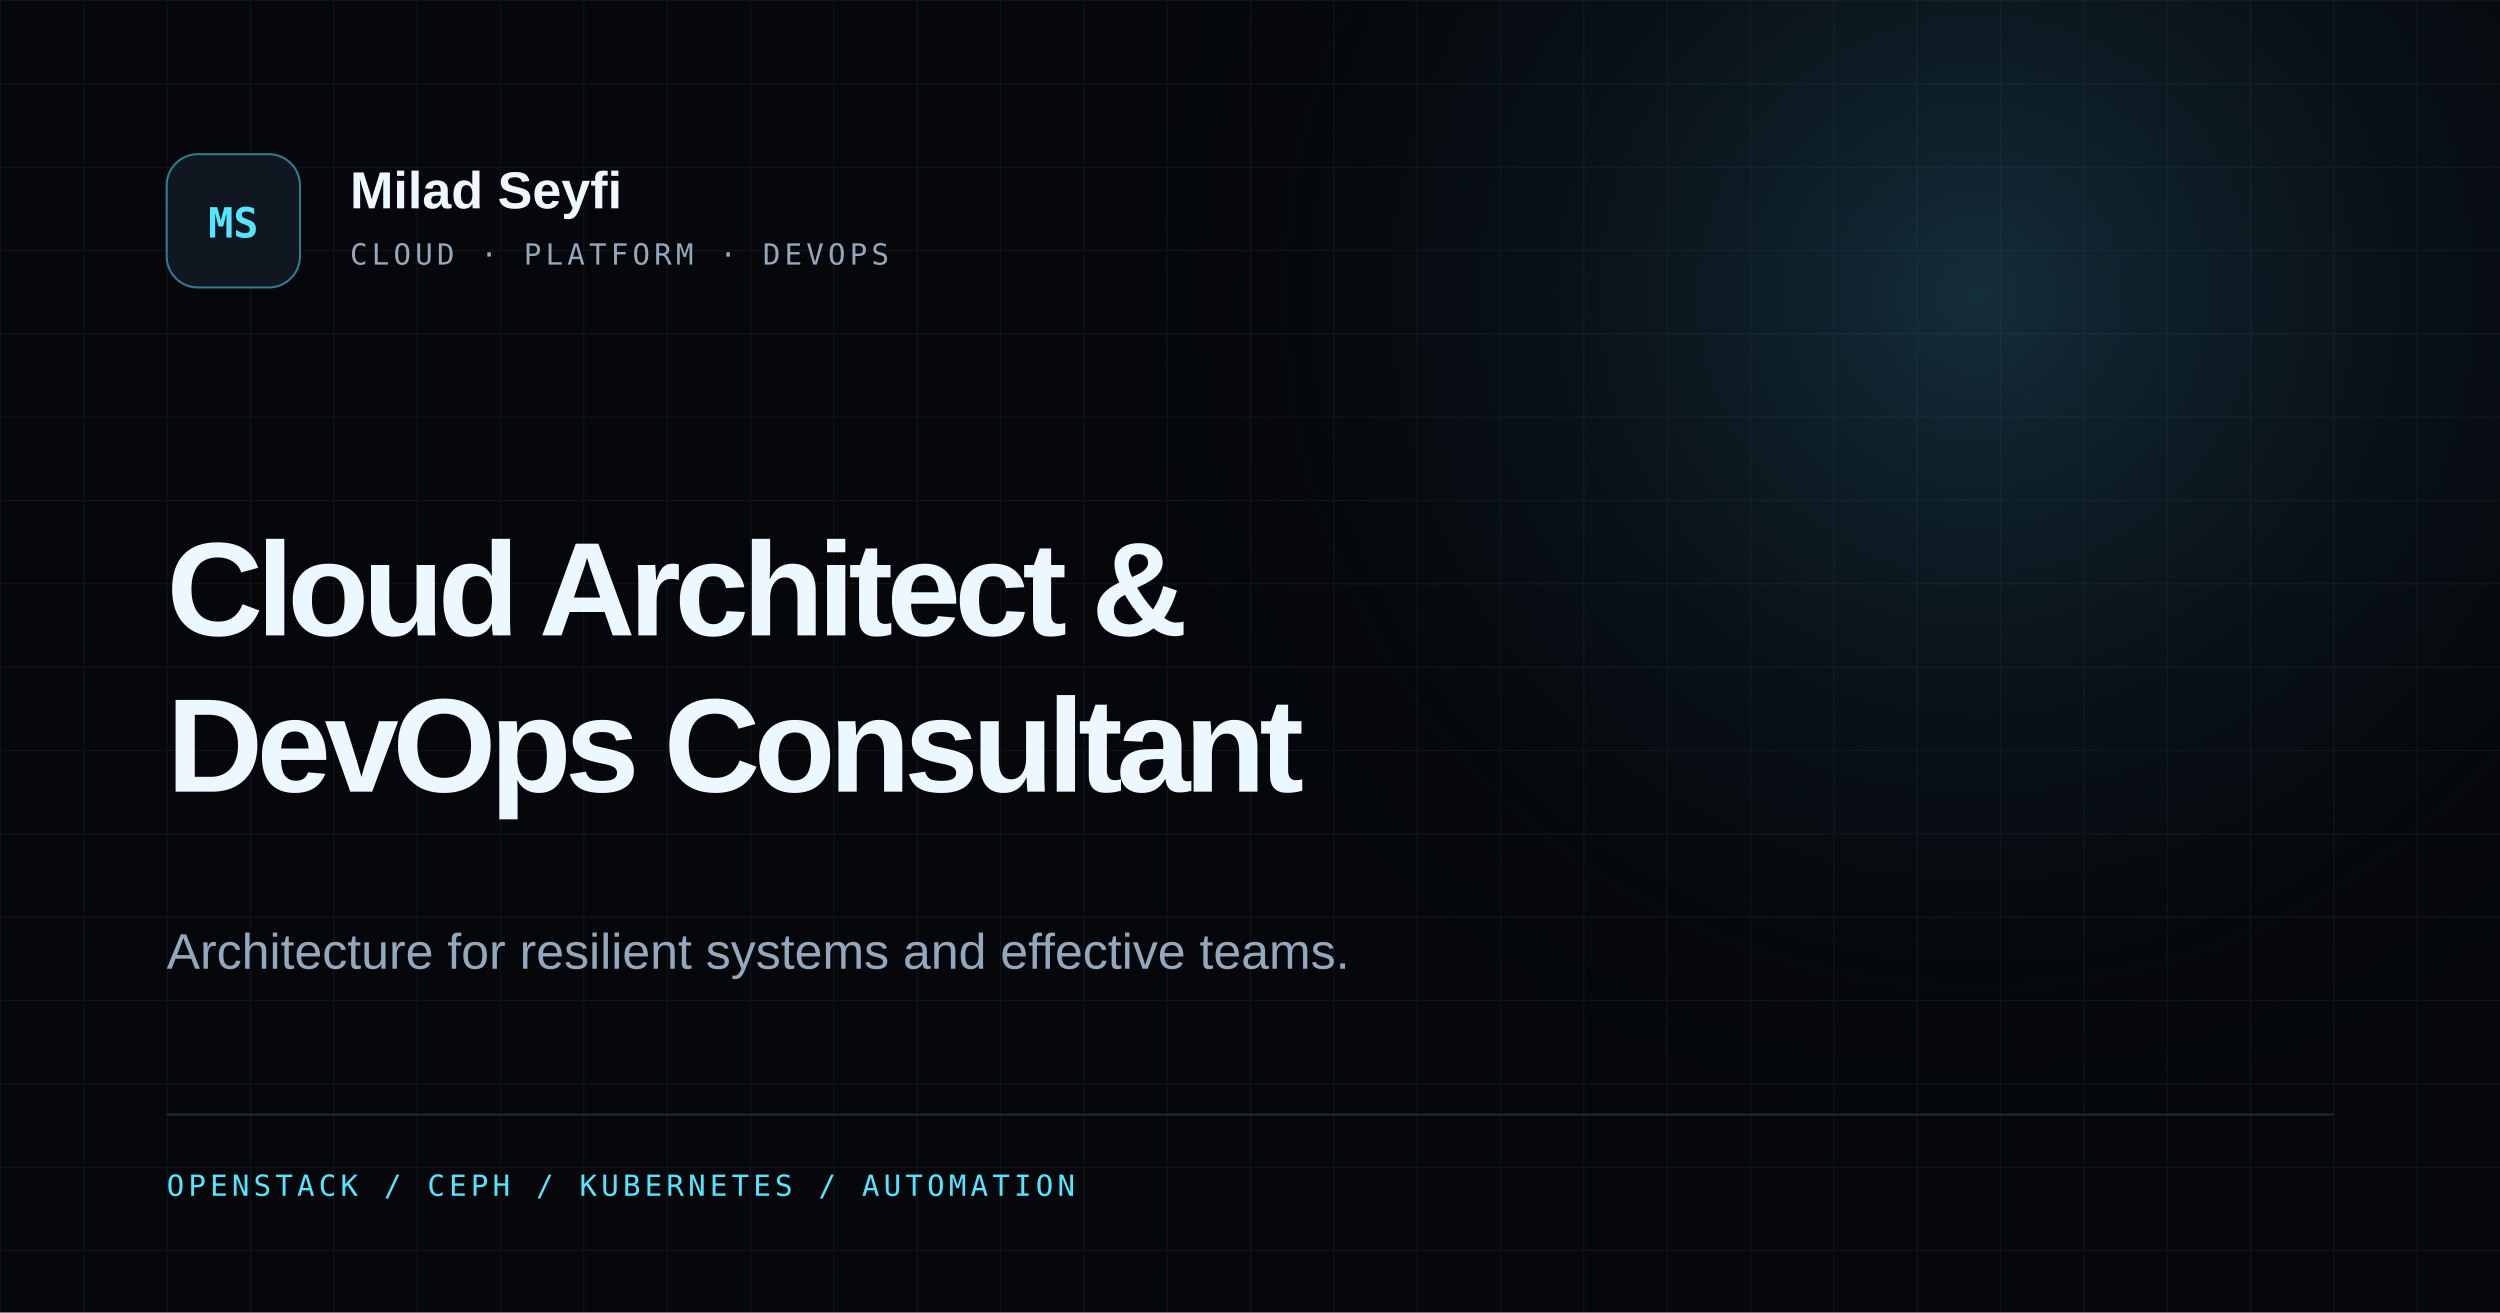
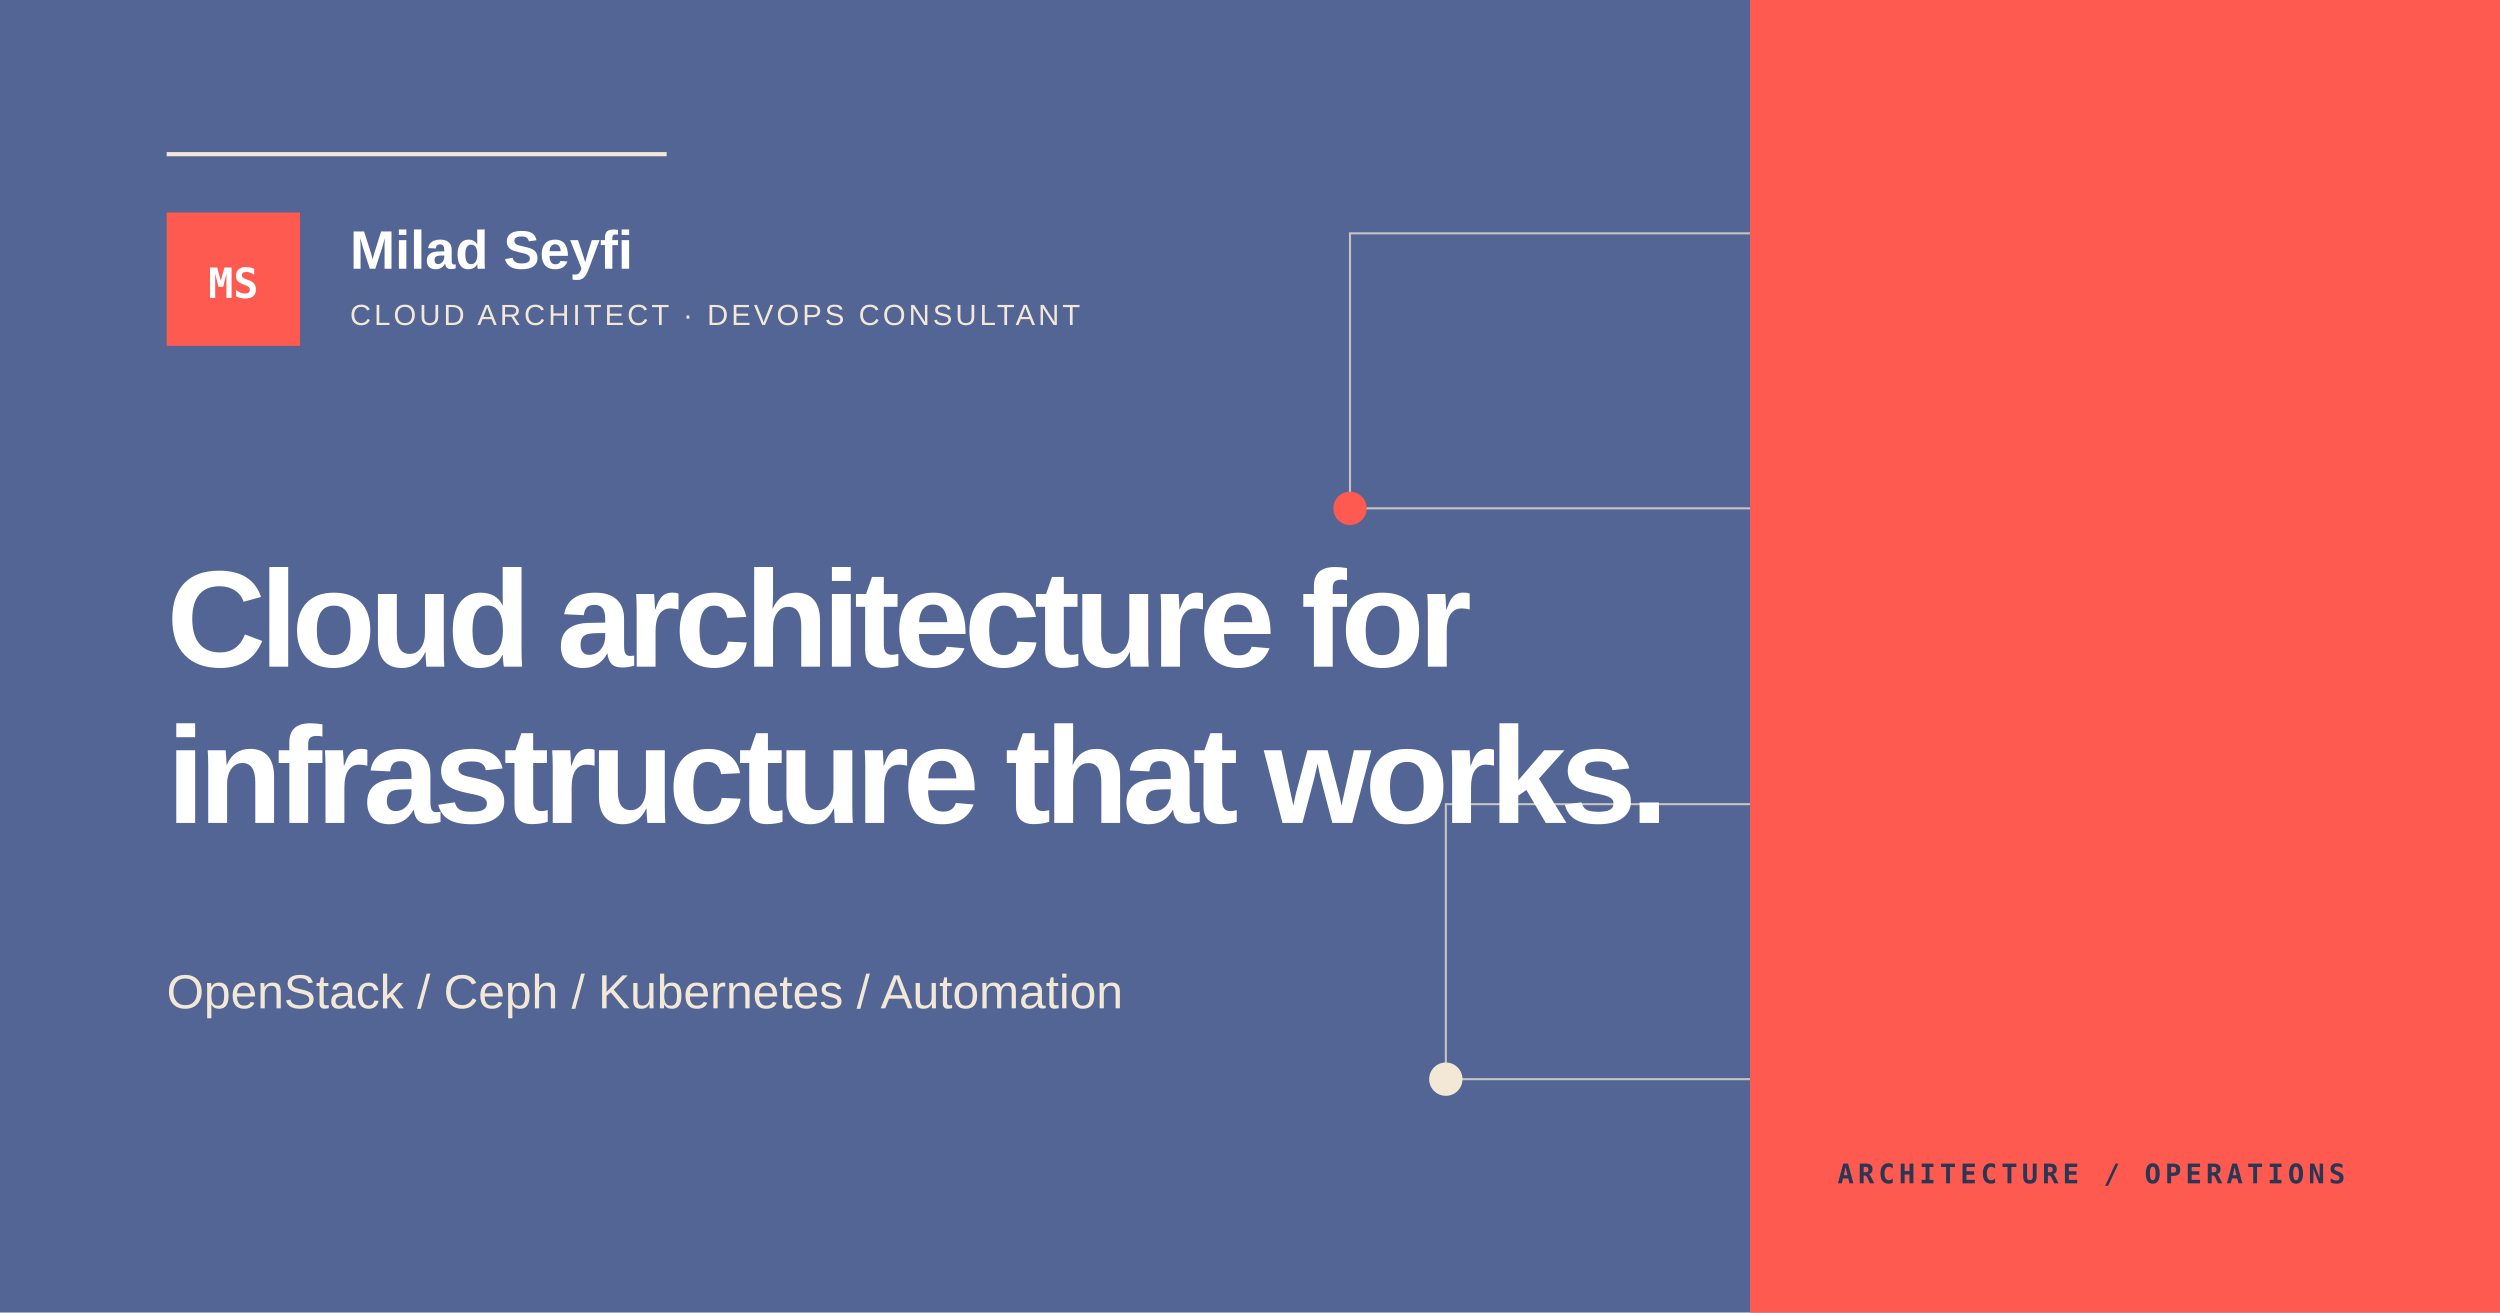
<svg xmlns="http://www.w3.org/2000/svg" width="1200" height="630" viewBox="0 0 1200 630">
-   <defs>
-     <radialGradient id="glow">
-       <stop stop-color="#275e75" stop-opacity=".45" />
-       <stop offset="1" stop-color="#05070b" stop-opacity="0" />
-     </radialGradient>
-     <pattern id="grid" width="40" height="40" patternUnits="userSpaceOnUse">
-       <path d="M40 0H0V40" fill="none" stroke="#8eb2ce" stroke-opacity=".08" />
-     </pattern>
-   </defs>
-   <rect width="1200" height="630" fill="#05070b" />
-   <rect width="1200" height="630" fill="url(#grid)" />
-   <circle cx="950" cy="140" r="430" fill="url(#glow)" />
-   <g transform="translate(80 74)">
-     <rect width="64" height="64" rx="15" fill="#101721" stroke="#55e6ff" stroke-opacity=".5" />
-     <text x="32" y="40" fill="#55e6ff" font-family="monospace" font-size="20" font-weight="700" text-anchor="middle">MS</text>
-     <text x="88" y="26" fill="#edf7ff" font-family="Arial, sans-serif" font-size="25" font-weight="700">Milad Seyfi</text>
-     <text x="88" y="53" fill="#93a8bd" font-family="monospace" font-size="14" letter-spacing="2">CLOUD · PLATFORM · DEVOPS</text>
+   <rect width="1200" height="630" fill="#526594" />
+   <rect x="840" width="360" height="630" fill="#FF5A50" />
+   <path d="M80 74h240" stroke="#F3E8D6" stroke-width="2" />
+   <path d="M840 112H648v132h192M840 386H694v132h146" fill="none" stroke="#F3E8D6" stroke-opacity=".72" />
+   <circle cx="648" cy="244" r="8" fill="#FF5A50" />
+   <circle cx="694" cy="518" r="8" fill="#F3E8D6" />
+   <g transform="translate(80 102)">
+     <rect width="64" height="64" fill="#FF5A50" />
+     <text x="32" y="41" fill="#FFFFFF" font-family="monospace" font-size="20" font-weight="700" text-anchor="middle">MS</text>
+     <text x="88" y="27" fill="#FFFFFF" font-family="Arial, sans-serif" font-size="26" font-weight="700">Milad Seyfi</text>
+     <text x="88" y="54" fill="#F3E8D6" font-family="Arial, sans-serif" font-size="14" letter-spacing="1.5">CLOUD ARCHITECT · DEVOPS CONSULTANT</text>
  </g>
-   <text x="80" y="305" fill="#edf7ff" font-family="Arial, sans-serif" font-size="64" font-weight="700" letter-spacing="-3">Cloud Architect &amp;</text>
-   <text x="80" y="380" fill="#edf7ff" font-family="Arial, sans-serif" font-size="64" font-weight="700" letter-spacing="-3">DevOps Consultant</text>
-   <text x="80" y="465" fill="#93a8bd" font-family="Arial, sans-serif" font-size="24">Architecture for resilient systems and effective teams.</text>
-   <path d="M80 535h1040" stroke="#202a36" />
-   <text x="80" y="574" fill="#55e6ff" font-family="monospace" font-size="14" letter-spacing="2">OPENSTACK / CEPH / KUBERNETES / AUTOMATION</text>
+   <text x="80" y="320" fill="#FFFFFF" font-family="Arial, sans-serif" font-size="66" font-weight="700" letter-spacing="-3">Cloud architecture for</text>
+   <text x="80" y="395" fill="#FFFFFF" font-family="Arial, sans-serif" font-size="66" font-weight="700" letter-spacing="-3">infrastructure that works.</text>
+   <text x="80" y="484" fill="#F3E8D6" font-family="Arial, sans-serif" font-size="23">OpenStack / Ceph / Kubernetes / Automation</text>
+   <text x="882" y="568" fill="#293654" font-family="monospace" font-size="13" font-weight="700" letter-spacing="2">ARCHITECTURE / OPERATIONS</text>
</svg>
